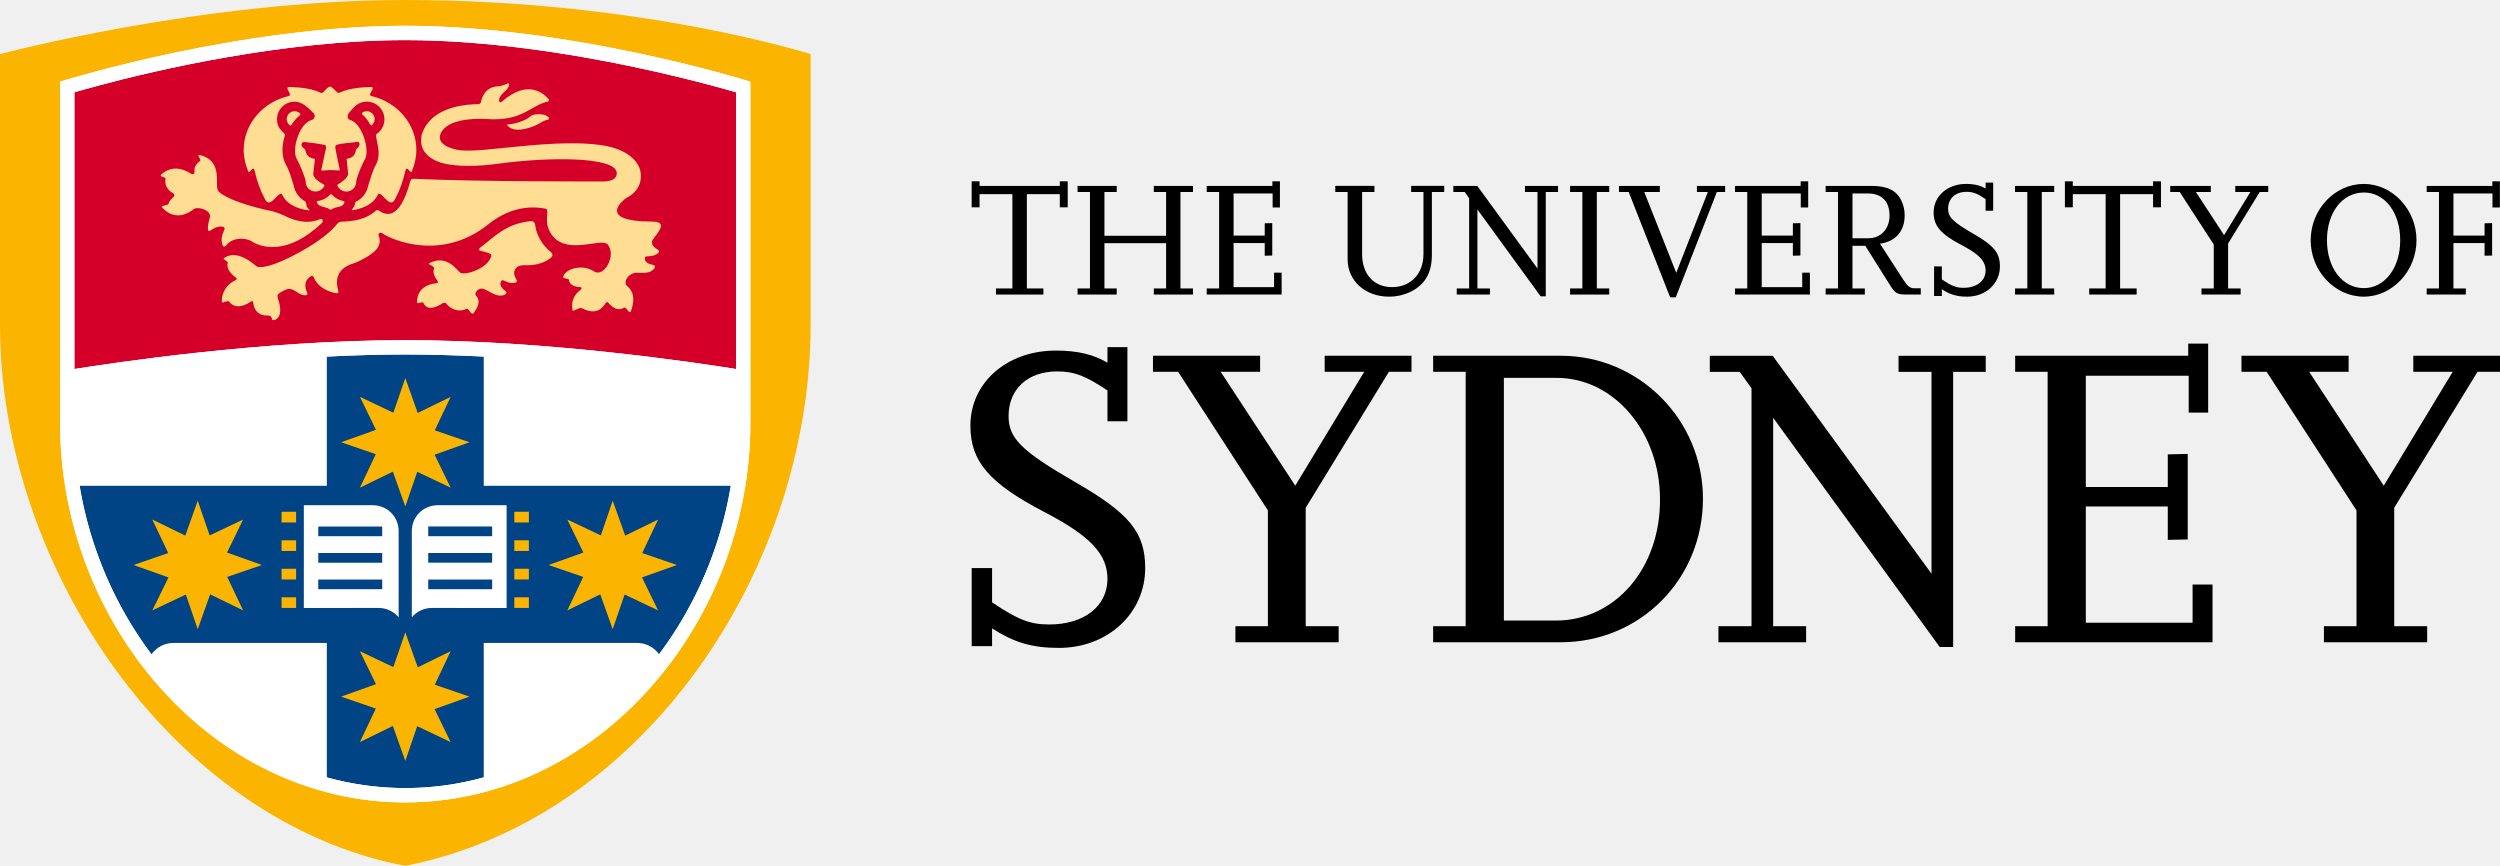
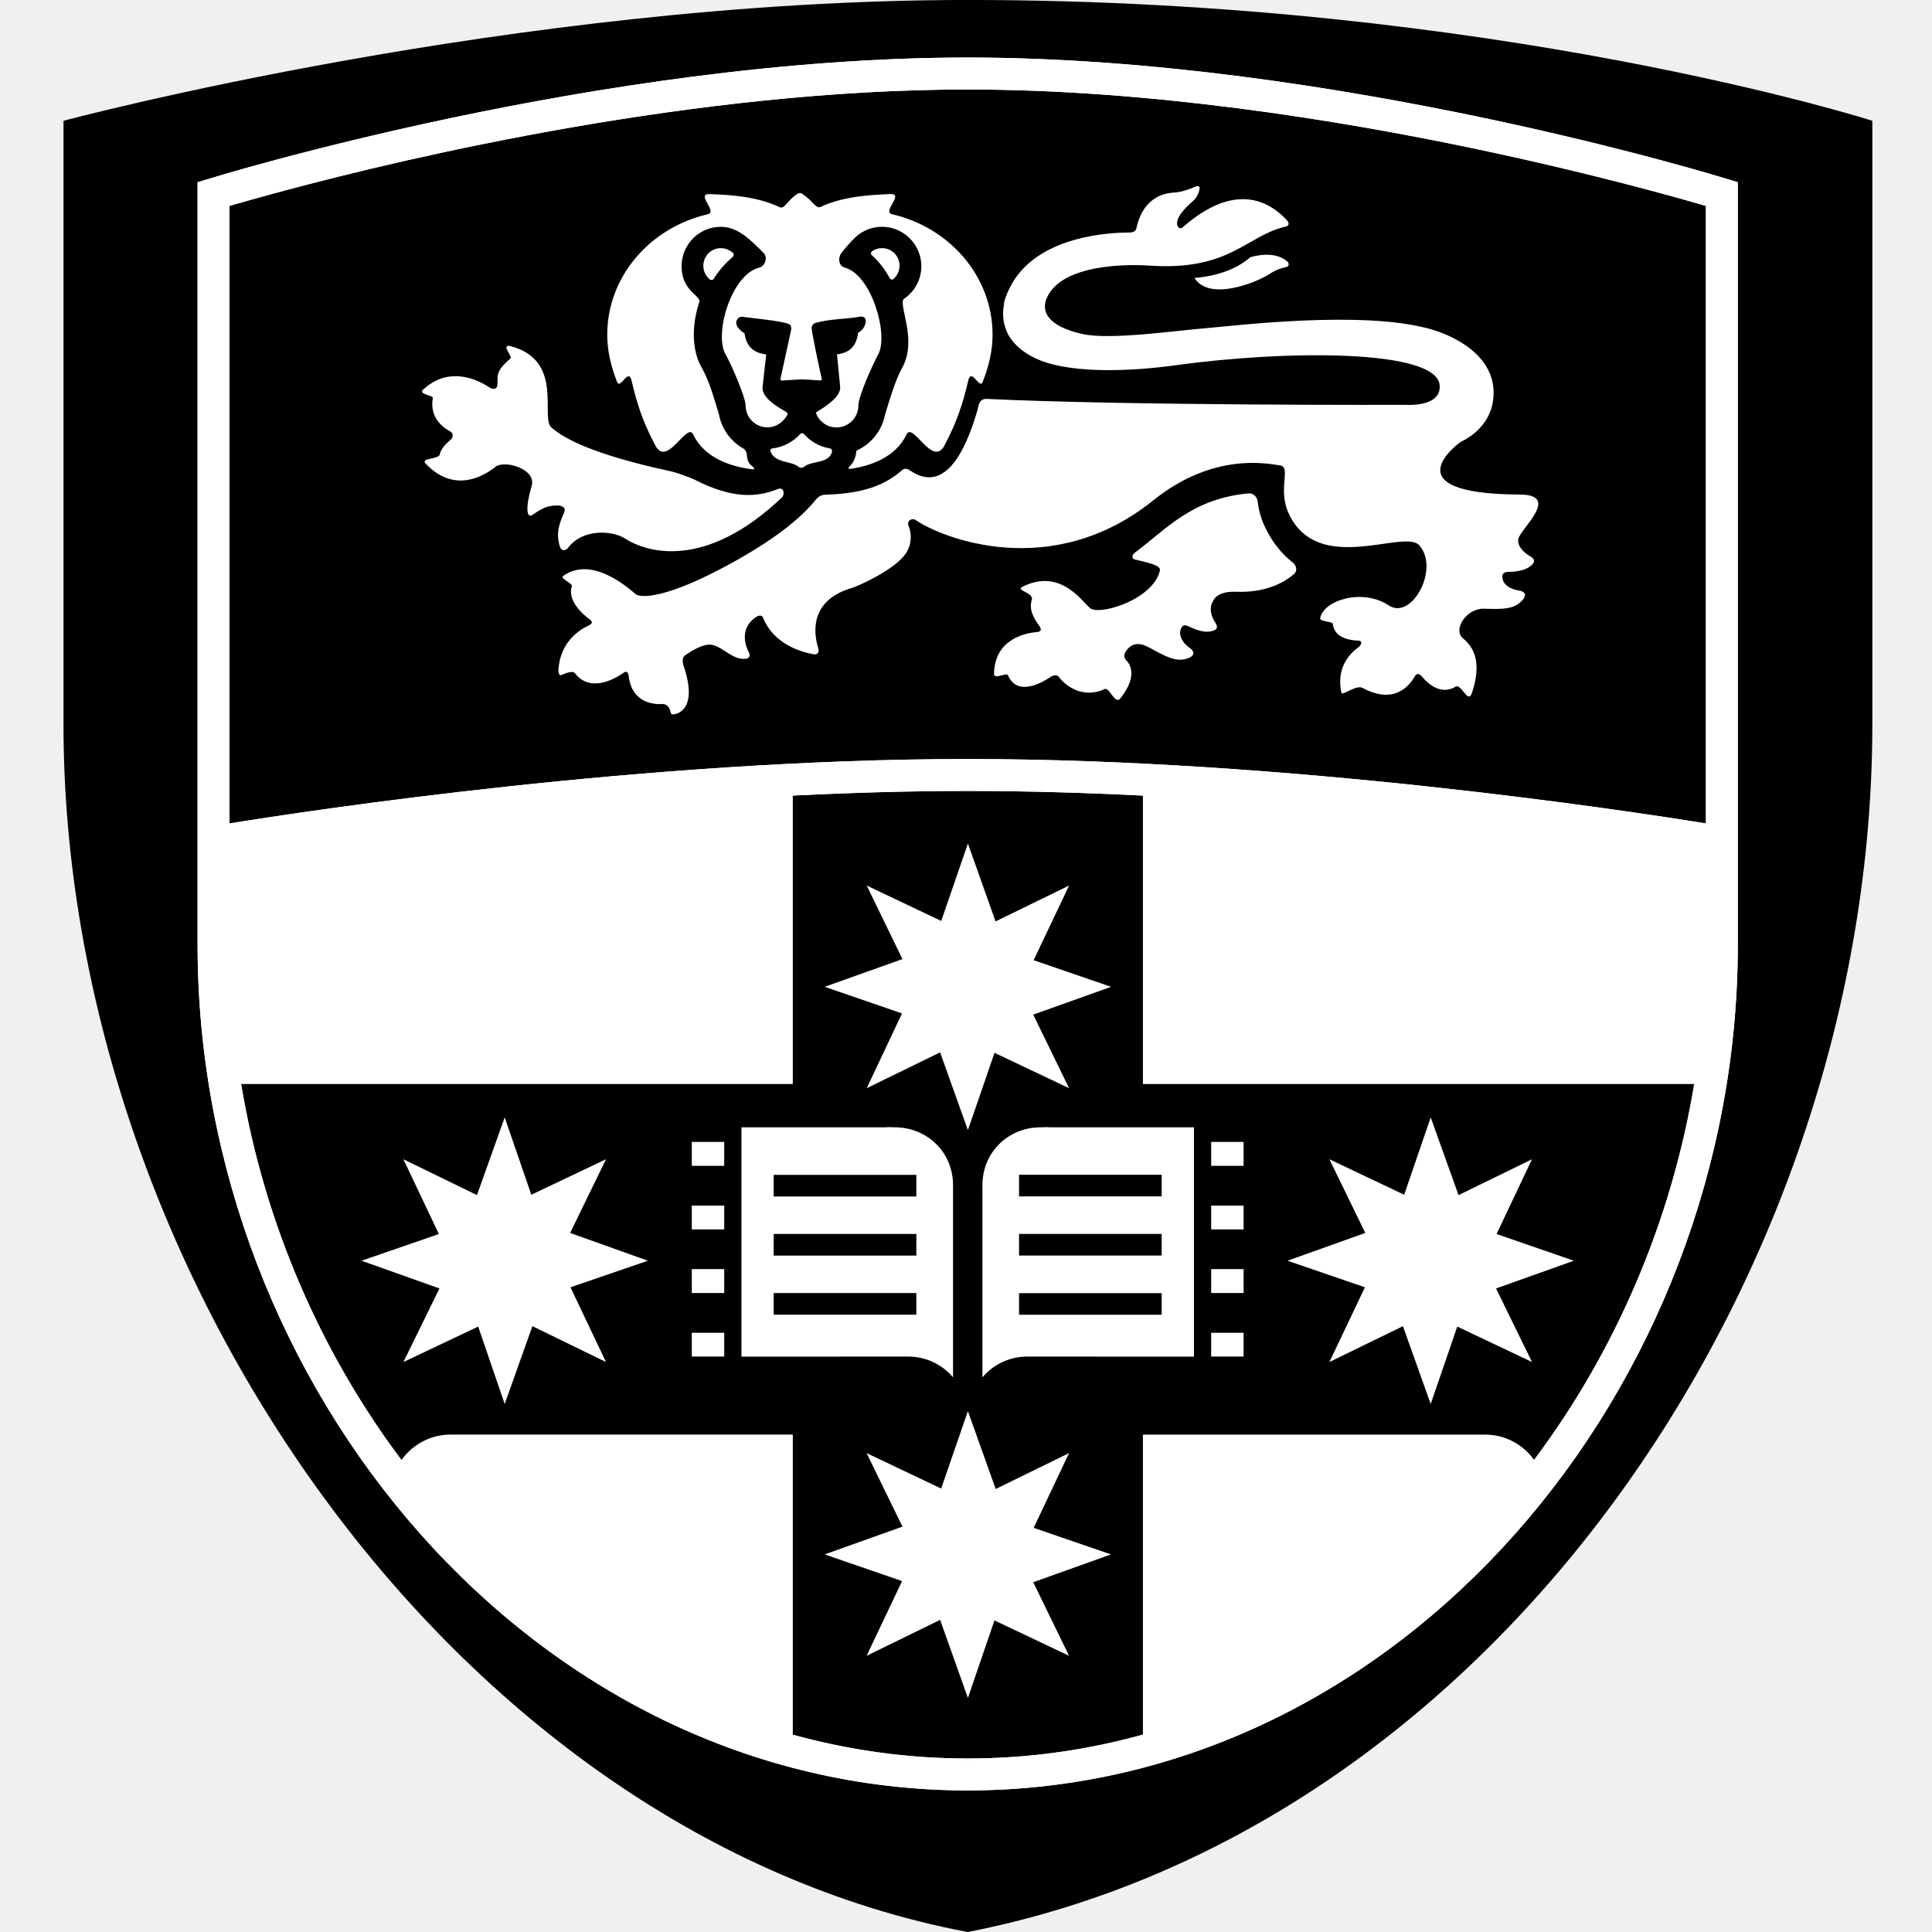
- <svg xmlns="http://www.w3.org/2000/svg" xmlns:xlink="http://www.w3.org/1999/xlink" version="1.1" height="109.54" width="316.28" viewBox="0 0 316.275 109.535">
-   <polygon points="107.11,44.311,107.76,44.311,107.76,44.688,114.36,44.688,114.36,44.311,115.01,44.311,115.01,46.448,114.36,46.448,114.36,45.366,111.65,45.366,111.65,53.12,113.01,53.12,113.01,53.621,109.11,53.621,109.11,53.12,110.46,53.12,110.46,45.366,107.76,45.366,107.76,46.448,107.11,46.448" fill="#000" transform="matrix(1.538461,0,0,1.538461,-41.86154,-45.2323)" />
-   <polygon points="119.04,53.621,115.82,53.621,115.82,53.12,116.84,53.12,116.84,45.188,115.82,45.188,115.82,44.688,119.04,44.688,119.04,45.188,118.03,45.188,118.03,48.789,123.1,48.789,123.1,45.188,122.09,45.188,122.09,44.688,125.31,44.688,125.31,45.188,124.28,45.188,124.28,53.12,125.31,53.12,125.31,53.621,122.09,53.621,122.09,53.12,123.1,53.12,123.1,49.397,118.03,49.397,118.03,53.12,119.04,53.12" fill="#000" transform="matrix(1.538461,0,0,1.538461,-41.86154,-45.2323)" />
-   <polygon points="131.84,44.311,132.46,44.311,132.46,46.462,131.86,46.462,131.86,45.311,128.65,45.311,128.65,48.774,131.21,48.774,131.21,47.761,131.83,47.747,131.83,50.413,131.21,50.427,131.21,49.385,128.65,49.385,128.65,53.013,131.98,53.013,131.98,51.821,132.6,51.821,132.6,53.621,126.44,53.621,126.44,53.12,127.46,53.12,127.46,45.188,126.44,45.188,126.44,44.688,131.84,44.688" fill="#000" transform="matrix(1.538461,0,0,1.538461,-41.86154,-45.2323)" />
-   <g transform="matrix(1.538461,0,0,1.538461,-41.86154,-45.2323)">
-     <defs>
+ <svg xmlns="http://www.w3.org/2000/svg" xmlns:xlink="http://www.w3.org/1999/xlink" version="1.1" height="109.537" width="109.537" viewBox="0 0 109.535 109.532" id="svg30">
+   <defs id="defs30">
+     <defs id="defs3">
      <rect id="XMLID_1_" y="29.401" width="205.58" x="27.209" height="71.198" />
    </defs>
    <clipPath id="XMLID_3_">
-       <use xlink:href="#XMLID_1_" height="130" width="260" y="0" x="0" />
+       <use xlink:href="#XMLID_1_" height="130" width="260" y="0" x="0" id="use3" />
    </clipPath>
-     <path fill="#000" d="m145.97,45.189h-1.015v5.156c0,1.448-0.515,2.382-1.636,2.992-0.57,0.297-1.22,0.458-1.883,0.458-1.96,0-3.409-1.299-3.409-3.072v-5.535h-1.015v-0.502h3.221v0.502h-1.015v5.115c0,1.638,0.959,2.707,2.463,2.707,1.542,0,2.583-1.097,2.583-2.721v-5.102h-1.012v-0.502h2.719v0.504z" clip-path="url(#XMLID_3_)" />
-     <polygon points="148.02,53.119,148.02,45.703,147.66,45.188,146.72,45.188,146.72,44.689,148.69,44.689,153.64,51.483,153.64,45.188,152.61,45.188,152.61,44.689,155.33,44.689,155.33,45.188,154.32,45.188,154.32,53.77,153.9,53.77,148.7,46.624,148.7,53.119,149.73,53.119,149.73,53.621,147,53.621,147,53.119" fill="#000" clip-path="url(#XMLID_3_)" />
-     <polygon points="159.54,45.188,158.52,45.188,158.52,53.12,159.54,53.12,159.54,53.621,156.32,53.621,156.32,53.12,157.33,53.12,157.33,45.188,156.32,45.188,156.32,44.688,159.54,44.688" fill="#000" clip-path="url(#XMLID_3_)" />
-     <polygon points="165.05,51.835,167.65,45.188,166.75,45.188,166.75,44.689,169.07,44.689,169.07,45.188,168.39,45.188,165.01,53.851,164.55,53.851,161.14,45.188,160.34,45.188,160.34,44.689,163.7,44.689,163.7,45.188,162.42,45.188" fill="#000" clip-path="url(#XMLID_3_)" />
-     <polygon points="175.28,44.311,175.9,44.311,175.9,46.462,175.29,46.462,175.29,45.311,172.08,45.311,172.08,48.774,174.64,48.774,174.64,47.761,175.26,47.747,175.26,50.413,174.64,50.427,174.64,49.385,172.08,49.385,172.08,53.013,175.41,53.013,175.41,51.821,176.04,51.821,176.04,53.621,169.88,53.621,169.88,53.12,170.89,53.12,170.89,45.188,169.88,45.188,169.88,44.688,175.28,44.688" fill="#000" clip-path="url(#XMLID_3_)" />
-     <path fill="#000" d="m185.16,53.621h-1.15c-0.798,0-0.948-0.082-1.396-0.798l-2.016-3.208h-1.056v3.504h1.015v0.501h-3.22v-0.5h1.014v-7.931h-1.014v-0.501h3.762c1.313,0,2.056,0.367,2.462,1.205,0.177,0.365,0.273,0.772,0.273,1.205,0,1.313-0.732,2.153-2.031,2.342l1.948,3.004c0.324,0.501,0.542,0.663,0.881,0.663h0.527v0.514zm-5.617-4.629h1.298c1.029,0,1.748-0.757,1.748-1.869,0-1.162-0.637-1.813-1.775-1.813h-1.271v3.682z" clip-path="url(#XMLID_3_)" />
-     <path fill="#000" d="m186.89,53.743h-0.637v-2.436h0.637v1.068c0.826,0.555,1.19,0.692,1.786,0.692,1.083,0,1.813-0.57,1.813-1.421,0-0.772-0.527-1.341-1.987-2.1-1.707-0.894-2.287-1.57-2.287-2.679,0-1.34,1.137-2.343,2.666-2.343,0.676,0,1.176,0.122,1.608,0.38v-0.488h0.623v2.314h-0.623v-0.959c-0.688-0.461-1.028-0.596-1.57-0.596-0.919,0-1.514,0.555-1.514,1.393,0,0.691,0.393,1.084,2.084,2.059s2.178,1.569,2.178,2.679c0,1.408-1.162,2.489-2.692,2.489-0.853,0-1.408-0.175-2.084-0.608v0.556z" clip-path="url(#XMLID_3_)" />
-     <polygon points="196.13,45.188,195.11,45.188,195.11,53.12,196.13,53.12,196.13,53.621,192.91,53.621,192.91,53.12,193.92,53.12,193.92,45.188,192.91,45.188,192.91,44.688,196.13,44.688" fill="#000" clip-path="url(#XMLID_3_)" />
-     <polygon points="197.01,44.311,197.66,44.311,197.66,44.688,204.26,44.688,204.26,44.311,204.91,44.311,204.91,46.448,204.26,46.448,204.26,45.366,201.55,45.366,201.55,53.12,202.91,53.12,202.91,53.621,199.01,53.621,199.01,53.12,200.36,53.12,200.36,45.366,197.66,45.366,197.66,46.448,197.01,46.448" fill="#000" clip-path="url(#XMLID_3_)" />
-     <polygon points="209.01,44.688,209.01,45.188,207.78,45.188,210.1,48.736,212.26,45.188,211.02,45.188,211.02,44.688,213.73,44.688,213.73,45.188,213.03,45.188,210.43,49.425,210.43,53.12,211.46,53.12,211.46,53.621,208.24,53.621,208.24,53.12,209.25,53.12,209.25,49.507,206.45,45.188,205.67,45.188,205.67,44.688" fill="#000" clip-path="url(#XMLID_3_)" />
-     <path fill="#000" d="m217.22,49.167c0-2.545,1.977-4.642,4.37-4.642,2.355,0,4.333,2.111,4.333,4.629s-1.978,4.641-4.333,4.641c-2.38,0.001-4.37-2.11-4.37-4.628m1.34-0.012c0,2.287,1.273,3.938,3.03,3.938,1.732,0,2.993-1.665,2.993-3.938,0-2.274-1.261-3.925-2.978-3.925-1.772,0-3.045,1.623-3.045,3.925" clip-path="url(#XMLID_3_)" />
-     <polygon points="232.16,44.311,232.78,44.311,232.78,46.462,232.17,46.462,232.17,45.311,228.96,45.311,228.96,48.774,231.52,48.774,231.52,47.761,232.14,47.747,232.14,50.413,231.52,50.427,231.52,49.385,228.96,49.385,228.96,53.12,229.98,53.12,229.98,53.621,226.76,53.621,226.76,53.12,227.77,53.12,227.77,45.188,226.76,45.188,226.76,44.688,232.16,44.688" fill="#000" clip-path="url(#XMLID_3_)" />
-     <path fill="#000" d="m108.79,82.534h-1.677v-6.42h1.677v2.817c2.176,1.463,3.14,1.82,4.708,1.82,2.854,0,4.78-1.498,4.78-3.746,0-2.033-1.391-3.531-5.243-5.529-4.494-2.353-6.028-4.138-6.028-7.077,0-3.532,2.997-6.171,7.026-6.171,1.783,0,3.104,0.32,4.245,0.999v-1.284h1.641v6.098h-1.641v-2.532c-1.819-1.211-2.711-1.567-4.138-1.567-2.426,0-3.993,1.461-3.993,3.672,0,1.82,1.032,2.863,5.49,5.438,4.461,2.568,5.744,4.138,5.744,7.063,0,3.709-3.069,6.563-7.098,6.563-2.247,0-3.71-0.464-5.493-1.604v1.46z" clip-path="url(#XMLID_3_)" />
-     <polygon points="130.83,58.655,130.83,59.975,127.59,59.975,133.72,69.338,139.39,59.975,136.14,59.975,136.14,58.655,143.28,58.655,143.28,59.975,141.42,59.975,134.58,71.157,134.58,80.895,137.29,80.895,137.29,82.213,128.8,82.213,128.8,80.895,131.47,80.895,131.47,71.371,124.09,59.975,122.02,59.975,122.02,58.655" fill="#000" clip-path="url(#XMLID_3_)" />
-     <path fill="#000" d="m145.06,82.213v-1.319h2.675v-20.919h-2.675v-1.32h10.522c6.42,0,11.664,5.279,11.664,11.753,0,6.597-5.136,11.805-11.7,11.805h-10.486zm5.815-1.784h4.281c4.885,0,8.595-4.315,8.558-9.984,0-5.512-3.78-9.971-8.487-9.971h-4.352v19.955z" clip-path="url(#XMLID_3_)" />
-     <polygon points="171.24,80.893,171.24,61.331,170.27,59.977,167.81,59.977,167.81,58.656,172.98,58.656,186.04,76.578,186.04,59.977,183.33,59.977,183.33,58.656,190.5,58.656,190.5,59.977,187.82,59.977,187.82,82.606,186.72,82.606,173.02,63.756,173.02,80.893,175.73,80.893,175.73,82.213,168.52,82.213,168.52,80.893" fill="#000" clip-path="url(#XMLID_3_)" />
-     <polygon points="207.15,57.657,208.79,57.657,208.79,63.329,207.19,63.329,207.19,60.295,198.73,60.295,198.73,69.444,205.47,69.444,205.47,66.763,207.11,66.727,207.11,73.759,205.47,73.795,205.47,71.048,198.73,71.048,198.73,80.608,207.51,80.608,207.51,77.469,209.15,77.469,209.15,82.213,192.92,82.213,192.92,80.895,195.59,80.895,195.59,59.975,192.92,59.975,192.92,58.655,207.15,58.655" fill="#000" clip-path="url(#XMLID_3_)" />
-     <polygon points="220.34,58.655,220.34,59.975,217.1,59.975,223.23,69.338,228.9,59.975,225.66,59.975,225.66,58.655,232.79,58.655,232.79,59.975,230.94,59.975,224.09,71.157,224.09,80.895,226.8,80.895,226.8,82.213,218.31,82.213,218.31,80.895,220.99,80.895,220.99,71.371,213.6,59.975,211.53,59.975,211.53,58.655" fill="#000" clip-path="url(#XMLID_3_)" />
-     <path fill="#fbb500" d="M93.869,39.555v16.543c0,20.053-13.656,40.649-33.338,44.502-18.98-3.603-33.321-24.45-33.321-44.502v-22.246s16.629-4.452,33.327-4.452c19.402,0,33.332,4.452,33.332,4.452v5.703z" clip-path="url(#XMLID_3_)" />
-     <path fill="#FFF" d="M60.537,95.382c15.979-0.017,28.373-14.84,28.375-31.164v-28.101l-0.417-0.127s-14.398-4.465-27.964-4.469c-13.562,0.004-27.938,4.463-27.962,4.469l-0.417,0.127v28.102c0.002,16.324,12.396,31.147,28.375,31.164" clip-path="url(#XMLID_3_)" />
-     <path fill="#004485" d="M66.989,93.322v-11.053h12.613c0.739,0,1.396,0.367,1.802,0.93,2.98-3.975,5.053-8.752,5.898-13.849h-20.313v-10.629c-2.135-0.108-4.307-0.173-6.457-0.173-2.146,0-4.315,0.064-6.446,0.171v10.631h-20.327c0.847,5.101,2.923,9.879,5.907,13.854,0.403-0.565,1.063-0.936,1.809-0.936h12.611v11.058c2.061,0.567,4.212,0.879,6.441,0.879v0.092h0.01v-0.092c2.231,0.001,4.388-0.311,6.452-0.883" clip-path="url(#XMLID_3_)" />
-     <polygon points="73.861,72.122,76.617,73.429,77.594,70.579,78.62,73.443,81.327,72.122,80.021,74.877,82.87,75.861,80.002,76.883,81.327,79.594,78.573,78.288,77.594,81.141,76.571,78.273,73.861,79.594,75.17,76.84,72.318,75.861,75.183,74.837" fill="#fbb500" clip-path="url(#XMLID_3_)" />
-     <polygon points="47.202,72.122,44.45,73.429,43.469,70.579,42.447,73.443,39.736,72.122,41.043,74.877,38.193,75.861,41.065,76.883,39.736,79.594,42.492,78.288,43.469,81.141,44.49,78.273,47.202,79.594,45.894,76.84,48.745,75.861,45.881,74.837" fill="#fbb500" clip-path="url(#XMLID_3_)" />
-     <polygon points="56.806,82.951,59.554,84.257,60.539,81.404,61.563,84.273,64.266,82.951,62.963,85.705,65.813,86.684,62.947,87.709,64.266,90.42,61.518,89.116,60.539,91.974,59.515,89.096,56.806,90.42,58.113,87.667,55.261,86.684,58.127,85.66" fill="#fbb500" clip-path="url(#XMLID_3_)" />
-     <polygon points="56.81,62.035,59.556,63.34,60.539,60.487,61.558,63.357,64.268,62.035,62.961,64.786,65.815,65.767,62.947,66.792,64.268,69.503,61.52,68.199,60.539,71.049,59.515,68.183,56.81,69.503,58.111,66.748,55.261,65.767,58.127,64.745" fill="#fbb500" clip-path="url(#XMLID_3_)" />
-     <rect clip-path="url(#XMLID_3_)" height="0.881" width="1.195" y="71.483" x="69.504" fill="#fbb500" />
-     <rect clip-path="url(#XMLID_3_)" height="0.877" width="1.195" y="73.83" x="69.504" fill="#fbb500" />
-     <rect clip-path="url(#XMLID_3_)" height="0.881" width="1.195" y="76.17" x="69.504" fill="#fbb500" />
-     <rect clip-path="url(#XMLID_3_)" height="0.875" width="1.195" y="78.517" x="69.504" fill="#fbb500" />
-     <path fill="#FFF" d="m63.551,70.944c-0.103-0.015-0.222,0-0.329,0-1.213,0-2.148,0.937-2.148,2.131v7.083c0.397-0.468,0.99-0.765,1.655-0.765,0.085,0,4.476,0.003,6.141,0.003v-8.452h-5.319zm4.129,6.907h-5.256v-0.795h5.256v0.795zm0-2.18h-5.256v-0.798h5.256v0.798zm0-2.18h-5.256v-0.798h5.256v0.798z" clip-path="url(#XMLID_3_)" />
-     <rect clip-path="url(#XMLID_3_)" height="0.881" width="1.195" y="71.483" x="50.364" fill="#fbb500" />
-     <rect clip-path="url(#XMLID_3_)" height="0.877" width="1.195" y="73.83" x="50.364" fill="#fbb500" />
-     <rect clip-path="url(#XMLID_3_)" height="0.881" width="1.195" y="76.17" x="50.364" fill="#fbb500" />
-     <rect clip-path="url(#XMLID_3_)" height="0.875" width="1.195" y="78.517" x="50.364" fill="#fbb500" />
-     <path fill="#FFF" d="m52.194,70.944v8.452c1.667,0,6.055-0.003,6.143-0.003,0.663,0,1.259,0.297,1.654,0.765v-7.083c0-1.194-0.934-2.131-2.151-2.131-0.106,0-0.226-0.015-0.326,0h-5.32zm1.188,6.109h5.257v0.796h-5.257v-0.796zm0-2.179h5.257v0.798h-5.257v-0.798zm0-2.178h5.257v0.798h-5.257v-0.798z" clip-path="url(#XMLID_3_)" />
-     <path fill="#d4002a" d="m60.531,57.372c11.777,0.002,24.195,1.889,27.205,2.374v-22.756c-0.405-0.117-1.093-0.316-2.019-0.563-1.545-0.414-3.75-0.964-6.369-1.519-5.243-1.107-12.163-2.209-18.817-2.209-9.987-0.002-20.551,2.484-25.189,3.728-0.926,0.248-1.614,0.447-2.015,0.563v22.755c3.006-0.482,15.43-2.371,27.204-2.373" clip-path="url(#XMLID_3_)" />
-     <path d="m72.562,50.55c-0.382,0.335-1.063,0.698-2.143,0.659-0.456-0.019-0.676,0.112-0.791,0.248-0.066,0.092-0.109,0.206-0.118,0.23-0.061,0.224,0.021,0.464,0.141,0.653,0.118,0.166,0.073,0.273-0.106,0.315-0.177,0.047-0.414,0.051-0.877-0.173-0.203-0.098-0.261,0.027-0.288,0.121-0.077,0.227,0.07,0.504,0.373,0.706,0.155,0.136,0.128,0.269-0.116,0.354-0.407,0.144-0.774-0.045-1.371-0.375-0.352-0.196-0.623-0.228-0.86,0.051-0.134,0.156-0.122,0.299-0.045,0.38,0.234,0.23,0.374,0.693-0.207,1.423-0.192,0.241-0.398-0.427-0.575-0.348-0.793,0.371-1.444-0.114-1.689-0.448-0.054-0.068-0.165-0.089-0.301,0-0.397,0.265-1.246,0.704-1.575-0.063-0.051-0.11-0.518,0.175-0.512-0.044,0.017-1.269,1.118-1.506,1.587-1.547,0.143-0.015,0.172-0.084,0.096-0.2-0.188-0.275-0.415-0.602-0.291-0.981,0.087-0.281-0.633-0.346-0.336-0.491,1.45-0.723,2.26,0.662,2.512,0.811,0.421,0.242,2.314-0.375,2.544-1.401,0.049-0.201-0.44-0.291-0.928-0.413-0.09-0.021-0.139-0.134,0.022-0.262,1.149-0.855,2.069-1.964,4.146-2.17,0.252-0.026,0.352,0.183,0.36,0.285,0.041,0.322,0.124,0.637,0.263,0.932,0.301,0.637,0.661,1.032,1.026,1.323,0.18,0.142,0.159,0.338,0.059,0.425m8.317-2.924c1.522,0.007,0.025,1.261-0.053,1.628-0.054,0.267,0.191,0.507,0.43,0.646,0.181,0.094,0.186,0.21,0.052,0.33-0.142,0.124-0.352,0.237-0.865,0.248-0.222,0.002-0.22,0.143-0.202,0.239,0.031,0.234,0.294,0.413,0.658,0.456,0.197,0.051,0.231,0.183,0.057,0.368-0.303,0.315-0.708,0.315-1.394,0.292-0.646-0.023-1.161,0.761-0.782,1.088,0.255,0.22,0.778,0.708,0.328,2.03-0.143,0.401-0.387-0.366-0.593-0.245-0.536,0.318-1.001-0.083-1.244-0.372-0.105-0.123-0.199-0.127-0.269,0-0.216,0.374-0.779,1.033-1.916,0.418-0.248-0.132-0.756,0.32-0.785,0.167-0.186-0.885,0.269-1.41,0.655-1.685,0.038-0.032,0.188-0.233-0.064-0.226-0.386-0.02-0.853-0.146-0.906-0.614-0.008-0.1-0.491-0.077-0.465-0.211,0.113-0.651,1.544-1.122,2.53-0.47,0.834,0.553,1.882-1.328,1.129-2.211-0.544-0.634-3.729,1.141-4.813-1.166-0.435-0.929,0.111-1.721-0.332-1.785-0.442-0.063-2.444-0.497-4.667,1.291-3.757,3.022-7.829,1.376-8.787,0.702-0.149-0.047-0.297,0.073-0.232,0.226,0.153,0.388,0.087,0.751-0.1,1.028-0.391,0.592-1.741,1.197-1.98,1.268-1.581,0.462-1.414,1.675-1.248,2.212,0.049,0.164-0.01,0.262-0.181,0.232-0.484-0.089-1.461-0.386-1.846-1.337-0.042-0.109-0.151-0.113-0.283-0.02-0.588,0.418-0.38,1.028-0.241,1.3,0.053,0.106,0.023,0.208-0.116,0.224-0.54,0.065-0.926-0.563-1.39-0.519-0.303,0.03-0.657,0.263-0.851,0.397-0.095,0.06-0.107,0.213-0.05,0.386,0.591,1.753-0.379,1.811-0.437,1.781-0.071-0.039-0.03-0.331-0.313-0.376-0.95,0.053-1.223-0.568-1.274-1.026-0.02-0.149-0.077-0.2-0.179-0.132-0.36,0.252-1.248,0.745-1.805,0.02-0.081-0.105-0.346,0.004-0.49,0.066-0.115,0.049-0.12-0.141-0.115-0.2,0.066-0.999,0.742-1.449,1.116-1.624,0.136-0.063,0.151-0.137,0.042-0.218-0.301-0.224-0.832-0.706-0.664-1.231,0.029-0.098-0.443-0.286-0.325-0.371,1.092-0.793,2.497,0.523,2.676,0.666,0.188,0.149,1.181,0.181,3.715-1.246,1.612-0.904,2.456-1.655,2.915-2.225,0.057-0.067,0.175-0.188,0.336-0.191,1.021-0.035,2.033-0.187,2.822-0.881,0.13-0.137,0.265-0.055,0.32-0.018,1.449,1.009,2.198-1.224,2.496-2.246,0.039-0.208,0.083-0.378,0.303-0.389,5.339,0.256,15.458,0.22,15.458,0.22s1.335,0.106,1.264-0.723c-0.106-1.329-5.624-1.302-9.746-0.734-1.496,0.207-3.668,0.325-4.953-0.173-0.533-0.206-0.964-0.538-1.203-0.961-0.256-0.542-0.191-0.867-0.142-1.209,0.064-0.25,0.187-0.513,0.358-0.792,1.056-1.632,3.499-1.758,4.258-1.758,0.146,0,0.238-0.062,0.256-0.169,0.077-0.377,0.36-1.248,1.384-1.303,0.289-0.019,0.582-0.128,0.764-0.211,0.122-0.055,0.199-0.023,0.177,0.083-0.029,0.132-0.091,0.308-0.243,0.44-0.719,0.616-0.612,0.9-0.527,0.981,0.051,0.039,0.116,0.02,0.169-0.032,2.176-1.896,3.444-0.64,3.831-0.23,0.063,0.073,0.081,0.188-0.045,0.22-1.478,0.332-2.047,1.651-5.066,1.438-0.367-0.024-2.839-0.148-3.625,0.972-0.452,0.651-0.137,1.259,1.197,1.553,1.013,0.222,3.376-0.121,4.49-0.212,1.091-0.09,5.845-0.684,8.339,0.033,1.052,0.301,2.581,1.148,2.276,2.743-0.198,1.007-1.167,1.404-1.167,1.404s-2.734,1.925,2.173,1.946m-35.689-2.472c-0.425-0.374,0.501-2.494-1.542-3.008-0.32-0.019,0.138,0.38,0.024,0.476-0.594,0.493-0.439,0.688-0.474,0.983-0.012,0.147-0.167,0.132-0.242,0.104-0.432-0.292-1.51-0.861-2.495,0.052-0.188,0.172,0.376,0.206,0.36,0.304-0.123,0.689,0.318,1.062,0.643,1.237,0.106,0.051,0.106,0.183,0.047,0.269-0.108,0.116-0.371,0.289-0.434,0.574-0.041,0.195-0.729,0.12-0.519,0.342,1.05,1.107,2.127,0.464,2.548,0.136,0.299-0.299,1.549,0.045,1.356,0.685-0.241,0.813-0.179,1.212,0.024,1.068,0.322-0.206,0.505-0.349,0.945-0.349,0.085,0,0.327,0.055,0.23,0.251-0.153,0.378-0.318,0.717-0.167,1.239,0.063,0.224,0.216,0.171,0.302,0.085,0.504-0.698,1.594-0.686,2.125-0.346,0.765,0.493,2.931,1.182,5.774-1.533,0.085-0.079,0.09-0.393-0.16-0.299-0.774,0.305-1.653,0.377-3.084-0.354-0.116-0.062-0.667-0.258-0.819-0.291-1.775-0.379-3.661-0.927-4.442-1.625m23.697-5.512s1.243-0.042,2.054-0.759c0,0,0.871-0.297,1.378,0.163,0.057,0.054,0.069,0.179-0.068,0.203-0.15,0.028-0.36,0.092-0.591,0.246-0.445,0.297-2.22,1.035-2.773,0.147m-13.368,6.448c-0.153,0.41-0.729,0.273-1.037,0.525-0.034,0.029-0.126,0.029-0.154,0.008-0.304-0.26-0.876-0.132-1.062-0.578-0.015-0.035-0.015-0.107,0.068-0.12,0.405-0.044,0.766-0.243,1.028-0.531,0.022-0.027,0.092-0.053,0.149,0.016,0.237,0.264,0.57,0.456,0.939,0.515,0.046,0.007,0.111,0.046,0.069,0.165m-3.638-7.365c-0.117-0.11-0.275-0.179-0.448-0.179-0.356,0-0.644,0.289-0.644,0.647,0,0.204,0.094,0.385,0.239,0.507,0.055,0.036,0.122,0.012,0.134-0.008,0.195-0.312,0.436-0.598,0.714-0.824,0.027-0.023,0.054-0.107,0.005-0.143m0.466,5.614c0-0.288-0.537-1.542-0.74-1.881-0.428-0.745,0.209-2.935,1.237-3.193,0.222-0.053,0.334-0.377,0.162-0.546-0.429-0.427-0.919-0.96-1.572-0.96-0.8,0-1.446,0.651-1.446,1.453,0,0.918,0.703,1.063,0.654,1.317-0.283,0.851-0.287,1.781,0.095,2.436,0.265,0.454,0.467,1.177,0.625,1.696,0.098,0.533,0.42,0.987,0.874,1.252,0.226,0.132,0.116,0.307,0.211,0.497,0.042,0.092,0.118,0.151,0.175,0.203,0.096,0.074,0.021,0.089-0.057,0.078-0.677-0.084-1.717-0.369-2.148-1.277-0.226-0.486-0.959,1.228-1.393,0.409-0.463-0.871-0.676-1.525-0.881-2.4-0.112-0.484-0.417,0.344-0.533,0.055-0.211-0.542-0.362-1.12-0.362-1.74,0-2.146,1.576-3.946,3.694-4.439,0.409-0.094-0.476-0.776,0.102-0.745,0.38,0.022,1.622,0.026,2.562,0.484,0.179,0.077,0.289-0.265,0.647-0.493,0.027-0.019,0.112-0.051,0.177-0.002,0.371,0.229,0.501,0.562,0.68,0.484,0.935-0.448,2.166-0.448,2.539-0.474,0.6-0.037-0.308,0.651,0.104,0.745,2.121,0.493,3.695,2.293,3.695,4.439,0,0.621-0.152,1.199-0.364,1.74-0.114,0.289-0.417-0.539-0.531-0.055-0.207,0.875-0.42,1.529-0.88,2.4-0.441,0.819-1.169-0.896-1.396-0.409-0.409,0.863-1.37,1.16-2.042,1.264-0.076,0.008-0.147-0.002-0.055-0.089,0.034-0.034,0.196-0.184,0.241-0.491,0.005-0.032-0.015-0.081,0.058-0.112,0.505-0.242,0.888-0.712,1-1.28,0.16-0.527,0.376-1.278,0.634-1.742,0.573-1.023-0.124-2.264,0.055-2.54,0.393-0.255,0.655-0.703,0.655-1.211,0-0.802-0.653-1.453-1.449-1.453-0.434,0-0.822,0.192-1.082,0.49l-0.041,0.039c-0.132,0.142-0.262,0.287-0.376,0.44-0.132,0.168-0.102,0.474,0.124,0.535,0.99,0.258,1.634,2.485,1.231,3.208-0.179,0.321-0.726,1.52-0.726,1.869,0,0.449-0.36,0.813-0.809,0.813-0.344,0-0.633-0.213-0.755-0.529,0,0,0.015-0.026,0.018-0.035,0.275-0.17,0.876-0.533,0.876-0.908l-0.119-1.221c0.491-0.059,0.719-0.326,0.778-0.793,0.045-0.029,0.09-0.063,0.128-0.096,0.165-0.151,0.273-0.556-0.079-0.499-0.501,0.094-1.069,0.075-1.619,0.228-0.073,0.02-0.126,0.085-0.141,0.156-0.024,0.106,0.298,1.58,0.371,1.906,0.004,0.036-0.019,0.06-0.037,0.06-0.224-0.02-0.623-0.039-0.721-0.039-0.096,0.002-0.486,0.024-0.718,0.043-0.024,0-0.057-0.03-0.047-0.06,0.074-0.348,0.396-1.813,0.396-1.813,0.006-0.063,0-0.126-0.034-0.177-0.107-0.139-1.542-0.26-1.736-0.299-0.081-0.015-0.163,0.018-0.213,0.085-0.143,0.203,0.106,0.429,0.265,0.523,0.061,0.452,0.301,0.714,0.776,0.773,0.007,0.006,0.016,0.022,0.022,0.024-0.015,0.081-0.137,1.209-0.137,1.215,0,0.391,0.593,0.721,0.888,0.894,0.014,0.02,0.036,0.045,0.041,0.073-0.143,0.284-0.423,0.486-0.745,0.486-0.446,0.002-0.806-0.362-0.806-0.811m4.637-5.544c0.267,0.228,0.49,0.525,0.676,0.857,0.014,0.034,0.085,0.075,0.124,0.039,0.143-0.118,0.236-0.297,0.236-0.499,0-0.358-0.288-0.647-0.646-0.647-0.143,0-0.275,0.045-0.38,0.126-0.027,0.019-0.033,0.103-0.01,0.124" fill-rule="evenodd" clip-path="url(#XMLID_3_)" fill="#ffdd92" />
-     <path fill="#FFF" d="m88.496,35.991s-14.398-4.465-27.964-4.469c-13.565,0.004-27.938,4.461-27.965,4.469l-0.416,0.126v28.101c0.004,16.324,12.396,31.147,28.375,31.164v-1.177c-7.608,0-14.395-3.55-19.3-9.079-4.903-5.528-7.903-13.039-7.899-20.908v-3.278c1.137-0.186,4.209-0.668,8.336-1.152,5.251-0.621,12.18-1.239,18.868-1.239,6.685,0,13.615,0.619,18.869,1.239,4.125,0.484,7.197,0.967,8.336,1.152v3.278c0,7.869-2.998,15.38-7.899,20.908-4.906,5.529-11.693,9.079-19.3,9.079v1.177c15.978-0.017,28.372-14.84,28.374-31.164v-28.101l-0.415-0.126zm-27.965,21.382c-11.774,0-24.198,1.887-27.204,2.374v-22.759c0.401-0.117,1.088-0.315,2.015-0.56,4.639-1.246,15.202-3.731,25.189-3.729,6.654,0,13.574,1.101,18.817,2.207,2.62,0.555,4.824,1.107,6.369,1.522,0.926,0.245,1.613,0.443,2.019,0.56v22.758c-3.01-0.486-15.428-2.373-27.205-2.373" clip-path="url(#XMLID_3_)" />
-   </g>
+   </defs>
+   <path fill="#fbb500" d="M 93.869,39.555 V 56.098 C 93.869,76.151 80.213,96.747 60.531,100.6 41.551,96.997 27.21,76.15 27.21,56.098 V 33.852 c 0,0 16.629,-4.452 33.327,-4.452 19.402,0 33.332,4.452 33.332,4.452 z" clip-path="url(#XMLID_3_)" id="path15" transform="matrix(1.538461,0,0,1.538461,-38.26159,-45.23382)" style="fill:#000000" />
+   <path fill="#ffffff" d="M 60.537,95.382 C 76.516,95.365 88.91,80.542 88.912,64.218 V 36.117 L 88.495,35.99 c 0,0 -14.398,-4.465 -27.964,-4.469 -13.562,0.004 -27.938,4.463 -27.962,4.469 l -0.417,0.127 v 28.102 c 0.002,16.324 12.396,31.147 28.375,31.164" clip-path="url(#XMLID_3_)" id="path16" transform="matrix(1.538461,0,0,1.538461,-38.26159,-45.23382)" />
+   <path fill="#004485" d="M 66.989,93.322 V 82.269 h 12.613 c 0.739,0 1.396,0.367 1.802,0.93 2.98,-3.975 5.053,-8.752 5.898,-13.849 H 66.989 V 58.721 c -2.135,-0.108 -4.307,-0.173 -6.457,-0.173 -2.146,0 -4.315,0.064 -6.446,0.171 V 69.35 H 33.759 c 0.847,5.101 2.923,9.879 5.907,13.854 0.403,-0.565 1.063,-0.936 1.809,-0.936 h 12.611 v 11.058 c 2.061,0.567 4.212,0.879 6.441,0.879 v 0.092 h 0.01 v -0.092 c 2.231,0.001 4.388,-0.311 6.452,-0.883" clip-path="url(#XMLID_3_)" id="path17" transform="matrix(1.538461,0,0,1.538461,-38.26159,-45.23382)" style="fill:#000000" />
+   <polygon points="81.327,72.122 80.021,74.877 82.87,75.861 80.002,76.883 81.327,79.594 78.573,78.288 77.594,81.141 76.571,78.273 73.861,79.594 75.17,76.84 72.318,75.861 75.183,74.837 73.861,72.122 76.617,73.429 77.594,70.579 78.62,73.443 " fill="#fbb500" clip-path="url(#XMLID_3_)" id="polygon17" transform="matrix(1.538461,0,0,1.538461,-38.26159,-45.23382)" style="fill:#ffffff" />
+   <polygon points="39.736,72.122 41.043,74.877 38.193,75.861 41.065,76.883 39.736,79.594 42.492,78.288 43.469,81.141 44.49,78.273 47.202,79.594 45.894,76.84 48.745,75.861 45.881,74.837 47.202,72.122 44.45,73.429 43.469,70.579 42.447,73.443 " fill="#fbb500" clip-path="url(#XMLID_3_)" id="polygon18" transform="matrix(1.538461,0,0,1.538461,-38.26159,-45.23382)" style="fill:#ffffff" />
+   <polygon points="64.266,82.951 62.963,85.705 65.813,86.684 62.947,87.709 64.266,90.42 61.518,89.116 60.539,91.974 59.515,89.096 56.806,90.42 58.113,87.667 55.261,86.684 58.127,85.66 56.806,82.951 59.554,84.257 60.539,81.404 61.563,84.273 " fill="#fbb500" clip-path="url(#XMLID_3_)" id="polygon19" transform="matrix(1.538461,0,0,1.538461,-38.26159,-45.23382)" style="fill:#ffffff" />
+   <polygon points="64.268,62.035 62.961,64.786 65.815,65.767 62.947,66.792 64.268,69.503 61.52,68.199 60.539,71.049 59.515,68.183 56.81,69.503 58.111,66.748 55.261,65.767 58.127,64.745 56.81,62.035 59.556,63.34 60.539,60.487 61.558,63.357 " fill="#fbb500" clip-path="url(#XMLID_3_)" id="polygon20" transform="matrix(1.538461,0,0,1.538461,-38.26159,-45.23382)" style="fill:#ffffff" />
+   <rect clip-path="url(#XMLID_3_)" height="0.881" width="1.195" y="71.483" x="69.504" fill="#fbb500" id="rect20" transform="matrix(1.538461,0,0,1.538461,-38.26159,-45.23382)" style="fill:#ffffff" />
+   <rect clip-path="url(#XMLID_3_)" height="0.877" width="1.195" y="73.83" x="69.504" fill="#fbb500" id="rect21" transform="matrix(1.538461,0,0,1.538461,-38.26159,-45.23382)" style="fill:#ffffff" />
+   <rect clip-path="url(#XMLID_3_)" height="0.881" width="1.195" y="76.17" x="69.504" fill="#fbb500" id="rect22" transform="matrix(1.538461,0,0,1.538461,-38.26159,-45.23382)" style="fill:#ffffff" />
+   <rect clip-path="url(#XMLID_3_)" height="0.875" width="1.195" y="78.517" x="69.504" fill="#fbb500" id="rect23" transform="matrix(1.538461,0,0,1.538461,-38.26159,-45.23382)" style="fill:#ffffff" />
+   <path fill="#ffffff" d="m 63.551,70.944 c -0.103,-0.015 -0.222,0 -0.329,0 -1.213,0 -2.148,0.937 -2.148,2.131 v 7.083 c 0.397,-0.468 0.99,-0.765 1.655,-0.765 0.085,0 4.476,0.003 6.141,0.003 v -8.452 z m 4.129,6.907 h -5.256 v -0.795 h 5.256 z m 0,-2.18 h -5.256 v -0.798 h 5.256 z m 0,-2.18 h -5.256 v -0.798 h 5.256 z" clip-path="url(#XMLID_3_)" id="path23" transform="matrix(1.538461,0,0,1.538461,-38.26159,-45.23382)" />
+   <rect clip-path="url(#XMLID_3_)" height="0.881" width="1.195" y="71.483" x="50.364" fill="#fbb500" id="rect24" transform="matrix(1.538461,0,0,1.538461,-38.26159,-45.23382)" style="fill:#ffffff" />
+   <rect clip-path="url(#XMLID_3_)" height="0.877" width="1.195" y="73.83" x="50.364" fill="#fbb500" id="rect25" transform="matrix(1.538461,0,0,1.538461,-38.26159,-45.23382)" style="fill:#ffffff" />
+   <rect clip-path="url(#XMLID_3_)" height="0.881" width="1.195" y="76.17" x="50.364" fill="#fbb500" id="rect26" transform="matrix(1.538461,0,0,1.538461,-38.26159,-45.23382)" style="fill:#ffffff" />
+   <rect clip-path="url(#XMLID_3_)" height="0.875" width="1.195" y="78.517" x="50.364" fill="#fbb500" id="rect27" transform="matrix(1.538461,0,0,1.538461,-38.26159,-45.23382)" style="fill:#ffffff" />
+   <path fill="#ffffff" d="m 52.194,70.944 v 8.452 c 1.667,0 6.055,-0.003 6.143,-0.003 0.663,0 1.259,0.297 1.654,0.765 v -7.083 c 0,-1.194 -0.934,-2.131 -2.151,-2.131 -0.106,0 -0.226,-0.015 -0.326,0 z m 1.188,6.109 h 5.257 v 0.796 h -5.257 z m 0,-2.179 h 5.257 v 0.798 h -5.257 z m 0,-2.178 h 5.257 v 0.798 h -5.257 z" clip-path="url(#XMLID_3_)" id="path27" transform="matrix(1.538461,0,0,1.538461,-38.26159,-45.23382)" />
+   <path fill="#d4002a" d="m 60.531,57.372 c 11.777,0.002 24.195,1.889 27.205,2.374 V 36.99 c -0.405,-0.117 -1.093,-0.316 -2.019,-0.563 -1.545,-0.414 -3.75,-0.964 -6.369,-1.519 -5.243,-1.107 -12.163,-2.209 -18.817,-2.209 -9.987,-0.002 -20.551,2.484 -25.189,3.728 -0.926,0.248 -1.614,0.447 -2.015,0.563 v 22.755 c 3.006,-0.482 15.43,-2.371 27.204,-2.373" clip-path="url(#XMLID_3_)" id="path28" transform="matrix(1.538461,0,0,1.538461,-38.26159,-45.23382)" style="fill:#000000" />
+   <path d="m 72.562,50.55 c -0.382,0.335 -1.063,0.698 -2.143,0.659 -0.456,-0.019 -0.676,0.112 -0.791,0.248 -0.066,0.092 -0.109,0.206 -0.118,0.23 -0.061,0.224 0.021,0.464 0.141,0.653 0.118,0.166 0.073,0.273 -0.106,0.315 -0.177,0.047 -0.414,0.051 -0.877,-0.173 -0.203,-0.098 -0.261,0.027 -0.288,0.121 -0.077,0.227 0.07,0.504 0.373,0.706 0.155,0.136 0.128,0.269 -0.116,0.354 -0.407,0.144 -0.774,-0.045 -1.371,-0.375 -0.352,-0.196 -0.623,-0.228 -0.86,0.051 -0.134,0.156 -0.122,0.299 -0.045,0.38 0.234,0.23 0.374,0.693 -0.207,1.423 -0.192,0.241 -0.398,-0.427 -0.575,-0.348 -0.793,0.371 -1.444,-0.114 -1.689,-0.448 -0.054,-0.068 -0.165,-0.089 -0.301,0 -0.397,0.265 -1.246,0.704 -1.575,-0.063 -0.051,-0.11 -0.518,0.175 -0.512,-0.044 0.017,-1.269 1.118,-1.506 1.587,-1.547 0.143,-0.015 0.172,-0.084 0.096,-0.2 -0.188,-0.275 -0.415,-0.602 -0.291,-0.981 0.087,-0.281 -0.633,-0.346 -0.336,-0.491 1.45,-0.723 2.26,0.662 2.512,0.811 0.421,0.242 2.314,-0.375 2.544,-1.401 0.049,-0.201 -0.44,-0.291 -0.928,-0.413 -0.09,-0.021 -0.139,-0.134 0.022,-0.262 1.149,-0.855 2.069,-1.964 4.146,-2.17 0.252,-0.026 0.352,0.183 0.36,0.285 0.041,0.322 0.124,0.637 0.263,0.932 0.301,0.637 0.661,1.032 1.026,1.323 0.18,0.142 0.159,0.338 0.059,0.425 m 8.317,-2.924 c 1.522,0.007 0.025,1.261 -0.053,1.628 -0.054,0.267 0.191,0.507 0.43,0.646 0.181,0.094 0.186,0.21 0.052,0.33 -0.142,0.124 -0.352,0.237 -0.865,0.248 -0.222,0.002 -0.22,0.143 -0.202,0.239 0.031,0.234 0.294,0.413 0.658,0.456 0.197,0.051 0.231,0.183 0.057,0.368 -0.303,0.315 -0.708,0.315 -1.394,0.292 -0.646,-0.023 -1.161,0.761 -0.782,1.088 0.255,0.22 0.778,0.708 0.328,2.03 -0.143,0.401 -0.387,-0.366 -0.593,-0.245 -0.536,0.318 -1.001,-0.083 -1.244,-0.372 -0.105,-0.123 -0.199,-0.127 -0.269,0 -0.216,0.374 -0.779,1.033 -1.916,0.418 -0.248,-0.132 -0.756,0.32 -0.785,0.167 -0.186,-0.885 0.269,-1.41 0.655,-1.685 0.038,-0.032 0.188,-0.233 -0.064,-0.226 -0.386,-0.02 -0.853,-0.146 -0.906,-0.614 -0.008,-0.1 -0.491,-0.077 -0.465,-0.211 0.113,-0.651 1.544,-1.122 2.53,-0.47 0.834,0.553 1.882,-1.328 1.129,-2.211 -0.544,-0.634 -3.729,1.141 -4.813,-1.166 -0.435,-0.929 0.111,-1.721 -0.332,-1.785 -0.442,-0.063 -2.444,-0.497 -4.667,1.291 -3.757,3.022 -7.829,1.376 -8.787,0.702 -0.149,-0.047 -0.297,0.073 -0.232,0.226 0.153,0.388 0.087,0.751 -0.1,1.028 -0.391,0.592 -1.741,1.197 -1.98,1.268 -1.581,0.462 -1.414,1.675 -1.248,2.212 0.049,0.164 -0.01,0.262 -0.181,0.232 -0.484,-0.089 -1.461,-0.386 -1.846,-1.337 -0.042,-0.109 -0.151,-0.113 -0.283,-0.02 -0.588,0.418 -0.38,1.028 -0.241,1.3 0.053,0.106 0.023,0.208 -0.116,0.224 -0.54,0.065 -0.926,-0.563 -1.39,-0.519 -0.303,0.03 -0.657,0.263 -0.851,0.397 -0.095,0.06 -0.107,0.213 -0.05,0.386 0.591,1.753 -0.379,1.811 -0.437,1.781 -0.071,-0.039 -0.03,-0.331 -0.313,-0.376 -0.95,0.053 -1.223,-0.568 -1.274,-1.026 -0.02,-0.149 -0.077,-0.2 -0.179,-0.132 -0.36,0.252 -1.248,0.745 -1.805,0.02 -0.081,-0.105 -0.346,0.004 -0.49,0.066 -0.115,0.049 -0.12,-0.141 -0.115,-0.2 0.066,-0.999 0.742,-1.449 1.116,-1.624 0.136,-0.063 0.151,-0.137 0.042,-0.218 -0.301,-0.224 -0.832,-0.706 -0.664,-1.231 0.029,-0.098 -0.443,-0.286 -0.325,-0.371 1.092,-0.793 2.497,0.523 2.676,0.666 0.188,0.149 1.181,0.181 3.715,-1.246 1.612,-0.904 2.456,-1.655 2.915,-2.225 0.057,-0.067 0.175,-0.188 0.336,-0.191 1.021,-0.035 2.033,-0.187 2.822,-0.881 0.13,-0.137 0.265,-0.055 0.32,-0.018 1.449,1.009 2.198,-1.224 2.496,-2.246 0.039,-0.208 0.083,-0.378 0.303,-0.389 5.339,0.256 15.458,0.22 15.458,0.22 0,0 1.335,0.106 1.264,-0.723 C 77.818,42.268 72.3,42.295 68.178,42.863 66.682,43.07 64.51,43.188 63.225,42.69 62.692,42.484 62.261,42.152 62.022,41.729 61.766,41.187 61.831,40.862 61.88,40.52 c 0.064,-0.25 0.187,-0.513 0.358,-0.792 1.056,-1.632 3.499,-1.758 4.258,-1.758 0.146,0 0.238,-0.062 0.256,-0.169 0.077,-0.377 0.36,-1.248 1.384,-1.303 0.289,-0.019 0.582,-0.128 0.764,-0.211 0.122,-0.055 0.199,-0.023 0.177,0.083 -0.029,0.132 -0.091,0.308 -0.243,0.44 -0.719,0.616 -0.612,0.9 -0.527,0.981 0.051,0.039 0.116,0.02 0.169,-0.032 2.176,-1.896 3.444,-0.64 3.831,-0.23 0.063,0.073 0.081,0.188 -0.045,0.22 -1.478,0.332 -2.047,1.651 -5.066,1.438 -0.367,-0.024 -2.839,-0.148 -3.625,0.972 -0.452,0.651 -0.137,1.259 1.197,1.553 1.013,0.222 3.376,-0.121 4.49,-0.212 1.091,-0.09 5.845,-0.684 8.339,0.033 1.052,0.301 2.581,1.148 2.276,2.743 -0.198,1.007 -1.167,1.404 -1.167,1.404 0,0 -2.734,1.925 2.173,1.946 M 45.19,45.154 c -0.425,-0.374 0.501,-2.494 -1.542,-3.008 -0.32,-0.019 0.138,0.38 0.024,0.476 -0.594,0.493 -0.439,0.688 -0.474,0.983 -0.012,0.147 -0.167,0.132 -0.242,0.104 -0.432,-0.292 -1.51,-0.861 -2.495,0.052 -0.188,0.172 0.376,0.206 0.36,0.304 -0.123,0.689 0.318,1.062 0.643,1.237 0.106,0.051 0.106,0.183 0.047,0.269 -0.108,0.116 -0.371,0.289 -0.434,0.574 -0.041,0.195 -0.729,0.12 -0.519,0.342 1.05,1.107 2.127,0.464 2.548,0.136 0.299,-0.299 1.549,0.045 1.356,0.685 -0.241,0.813 -0.179,1.212 0.024,1.068 0.322,-0.206 0.505,-0.349 0.945,-0.349 0.085,0 0.327,0.055 0.23,0.251 -0.153,0.378 -0.318,0.717 -0.167,1.239 0.063,0.224 0.216,0.171 0.302,0.085 0.504,-0.698 1.594,-0.686 2.125,-0.346 0.765,0.493 2.931,1.182 5.774,-1.533 0.085,-0.079 0.09,-0.393 -0.16,-0.299 -0.774,0.305 -1.653,0.377 -3.084,-0.354 C 50.335,47.008 49.784,46.812 49.632,46.779 47.857,46.4 45.971,45.852 45.19,45.154 m 23.697,-5.512 c 0,0 1.243,-0.042 2.054,-0.759 0,0 0.871,-0.297 1.378,0.163 0.057,0.054 0.069,0.179 -0.068,0.203 -0.15,0.028 -0.36,0.092 -0.591,0.246 -0.445,0.297 -2.22,1.035 -2.773,0.147 M 55.519,46.09 c -0.153,0.41 -0.729,0.273 -1.037,0.525 -0.034,0.029 -0.126,0.029 -0.154,0.008 -0.304,-0.26 -0.876,-0.132 -1.062,-0.578 -0.015,-0.035 -0.015,-0.107 0.068,-0.12 0.405,-0.044 0.766,-0.243 1.028,-0.531 0.022,-0.027 0.092,-0.053 0.149,0.016 0.237,0.264 0.57,0.456 0.939,0.515 0.046,0.007 0.111,0.046 0.069,0.165 m -3.638,-7.365 c -0.117,-0.11 -0.275,-0.179 -0.448,-0.179 -0.356,0 -0.644,0.289 -0.644,0.647 0,0.204 0.094,0.385 0.239,0.507 0.055,0.036 0.122,0.012 0.134,-0.008 0.195,-0.312 0.436,-0.598 0.714,-0.824 0.027,-0.023 0.054,-0.107 0.005,-0.143 m 0.466,5.614 c 0,-0.288 -0.537,-1.542 -0.74,-1.881 -0.428,-0.745 0.209,-2.935 1.237,-3.193 0.222,-0.053 0.334,-0.377 0.162,-0.546 -0.429,-0.427 -0.919,-0.96 -1.572,-0.96 -0.8,0 -1.446,0.651 -1.446,1.453 0,0.918 0.703,1.063 0.654,1.317 -0.283,0.851 -0.287,1.781 0.095,2.436 0.265,0.454 0.467,1.177 0.625,1.696 0.098,0.533 0.42,0.987 0.874,1.252 0.226,0.132 0.116,0.307 0.211,0.497 0.042,0.092 0.118,0.151 0.175,0.203 0.096,0.074 0.021,0.089 -0.057,0.078 -0.677,-0.084 -1.717,-0.369 -2.148,-1.277 -0.226,-0.486 -0.959,1.228 -1.393,0.409 -0.463,-0.871 -0.676,-1.525 -0.881,-2.4 -0.112,-0.484 -0.417,0.344 -0.533,0.055 -0.211,-0.542 -0.362,-1.12 -0.362,-1.74 0,-2.146 1.576,-3.946 3.694,-4.439 0.409,-0.094 -0.476,-0.776 0.102,-0.745 0.38,0.022 1.622,0.026 2.562,0.484 0.179,0.077 0.289,-0.265 0.647,-0.493 0.027,-0.019 0.112,-0.051 0.177,-0.002 0.371,0.229 0.501,0.562 0.68,0.484 0.935,-0.448 2.166,-0.448 2.539,-0.474 0.6,-0.037 -0.308,0.651 0.104,0.745 2.121,0.493 3.695,2.293 3.695,4.439 0,0.621 -0.152,1.199 -0.364,1.74 -0.114,0.289 -0.417,-0.539 -0.531,-0.055 -0.207,0.875 -0.42,1.529 -0.88,2.4 -0.441,0.819 -1.169,-0.896 -1.396,-0.409 -0.409,0.863 -1.37,1.16 -2.042,1.264 -0.076,0.008 -0.147,-0.002 -0.055,-0.089 0.034,-0.034 0.196,-0.184 0.241,-0.491 0.005,-0.032 -0.015,-0.081 0.058,-0.112 0.505,-0.242 0.888,-0.712 1,-1.28 0.16,-0.527 0.376,-1.278 0.634,-1.742 0.573,-1.023 -0.124,-2.264 0.055,-2.54 0.393,-0.255 0.655,-0.703 0.655,-1.211 0,-0.802 -0.653,-1.453 -1.449,-1.453 -0.434,0 -0.822,0.192 -1.082,0.49 l -0.041,0.039 c -0.132,0.142 -0.262,0.287 -0.376,0.44 -0.132,0.168 -0.102,0.474 0.124,0.535 0.99,0.258 1.634,2.485 1.231,3.208 -0.179,0.321 -0.726,1.52 -0.726,1.869 0,0.449 -0.36,0.813 -0.809,0.813 -0.344,0 -0.633,-0.213 -0.755,-0.529 0,0 0.015,-0.026 0.018,-0.035 0.275,-0.17 0.876,-0.533 0.876,-0.908 L 55.715,42.46 c 0.491,-0.059 0.719,-0.326 0.778,-0.793 0.045,-0.029 0.09,-0.063 0.128,-0.096 0.165,-0.151 0.273,-0.556 -0.079,-0.499 -0.501,0.094 -1.069,0.075 -1.619,0.228 -0.073,0.02 -0.126,0.085 -0.141,0.156 -0.024,0.106 0.298,1.58 0.371,1.906 0.004,0.036 -0.019,0.06 -0.037,0.06 -0.224,-0.02 -0.623,-0.039 -0.721,-0.039 -0.096,0.002 -0.486,0.024 -0.718,0.043 -0.024,0 -0.057,-0.03 -0.047,-0.06 0.074,-0.348 0.396,-1.813 0.396,-1.813 0.006,-0.063 0,-0.126 -0.034,-0.177 -0.107,-0.139 -1.542,-0.26 -1.736,-0.299 -0.081,-0.015 -0.163,0.018 -0.213,0.085 -0.143,0.203 0.106,0.429 0.265,0.523 0.061,0.452 0.301,0.714 0.776,0.773 0.007,0.006 0.016,0.022 0.022,0.024 -0.015,0.081 -0.137,1.209 -0.137,1.215 0,0.391 0.593,0.721 0.888,0.894 0.014,0.02 0.036,0.045 0.041,0.073 -0.143,0.284 -0.423,0.486 -0.745,0.486 -0.446,0.002 -0.806,-0.362 -0.806,-0.811 m 4.637,-5.544 c 0.267,0.228 0.49,0.525 0.676,0.857 0.014,0.034 0.085,0.075 0.124,0.039 0.143,-0.118 0.236,-0.297 0.236,-0.499 0,-0.358 -0.288,-0.647 -0.646,-0.647 -0.143,0 -0.275,0.045 -0.38,0.126 -0.027,0.019 -0.033,0.103 -0.01,0.124" fill-rule="evenodd" clip-path="url(#XMLID_3_)" fill="#ffdd92" id="path29" transform="matrix(1.538461,0,0,1.538461,-38.26159,-45.23382)" style="fill:#ffffff" />
+   <path fill="#ffffff" d="m 88.496,35.991 c 0,0 -14.398,-4.465 -27.964,-4.469 -13.565,0.004 -27.938,4.461 -27.965,4.469 l -0.416,0.126 v 28.101 c 0.004,16.324 12.396,31.147 28.375,31.164 v -1.177 c -7.608,0 -14.395,-3.55 -19.3,-9.079 C 36.323,79.598 33.323,72.087 33.327,64.218 V 60.94 c 1.137,-0.186 4.209,-0.668 8.336,-1.152 5.251,-0.621 12.18,-1.239 18.868,-1.239 6.685,0 13.615,0.619 18.869,1.239 4.125,0.484 7.197,0.967 8.336,1.152 v 3.278 c 0,7.869 -2.998,15.38 -7.899,20.908 -4.906,5.529 -11.693,9.079 -19.3,9.079 v 1.177 C 76.515,95.365 88.909,80.542 88.911,64.218 V 36.117 Z M 60.531,57.373 c -11.774,0 -24.198,1.887 -27.204,2.374 V 36.988 c 0.401,-0.117 1.088,-0.315 2.015,-0.56 4.639,-1.246 15.202,-3.731 25.189,-3.729 6.654,0 13.574,1.101 18.817,2.207 2.62,0.555 4.824,1.107 6.369,1.522 0.926,0.245 1.613,0.443 2.019,0.56 V 59.746 C 84.726,59.26 72.308,57.373 60.531,57.373" clip-path="url(#XMLID_3_)" id="path30" transform="matrix(1.538461,0,0,1.538461,-38.26159,-45.23382)" />
</svg>
